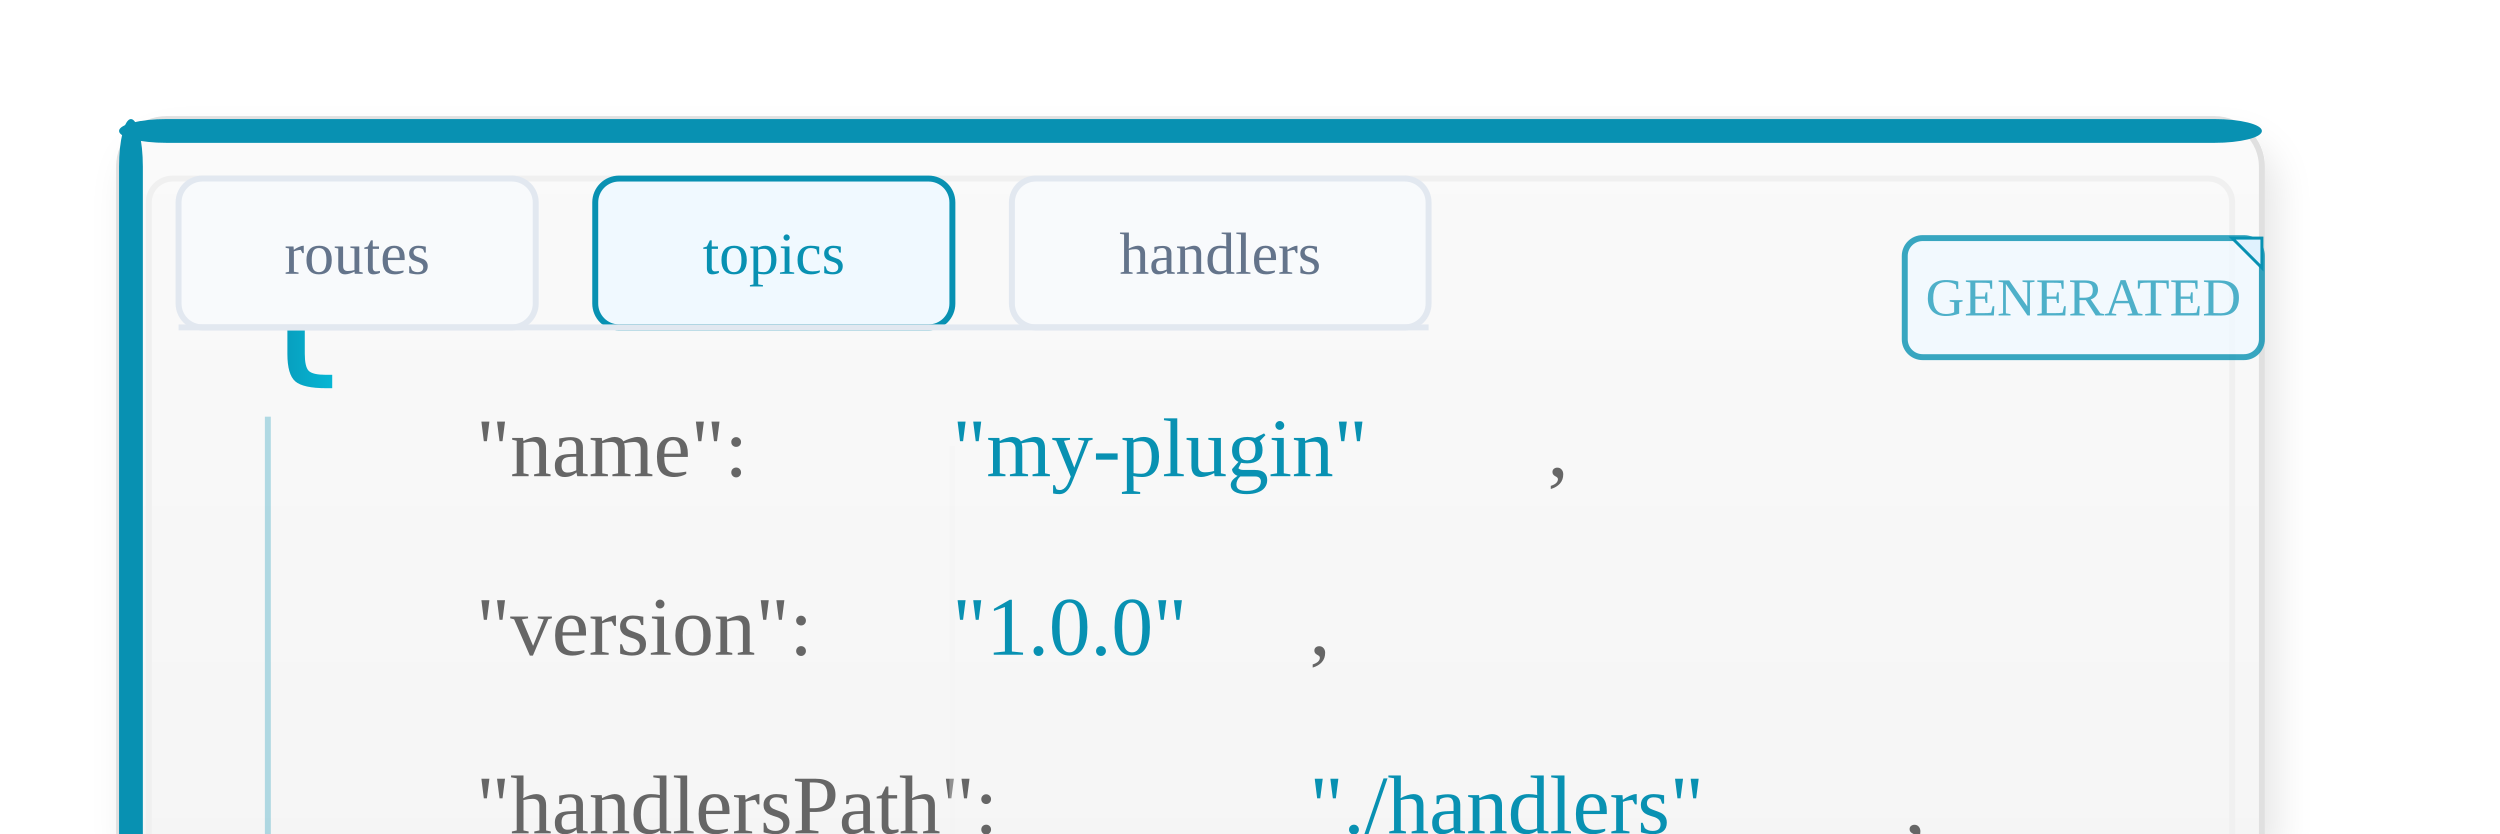
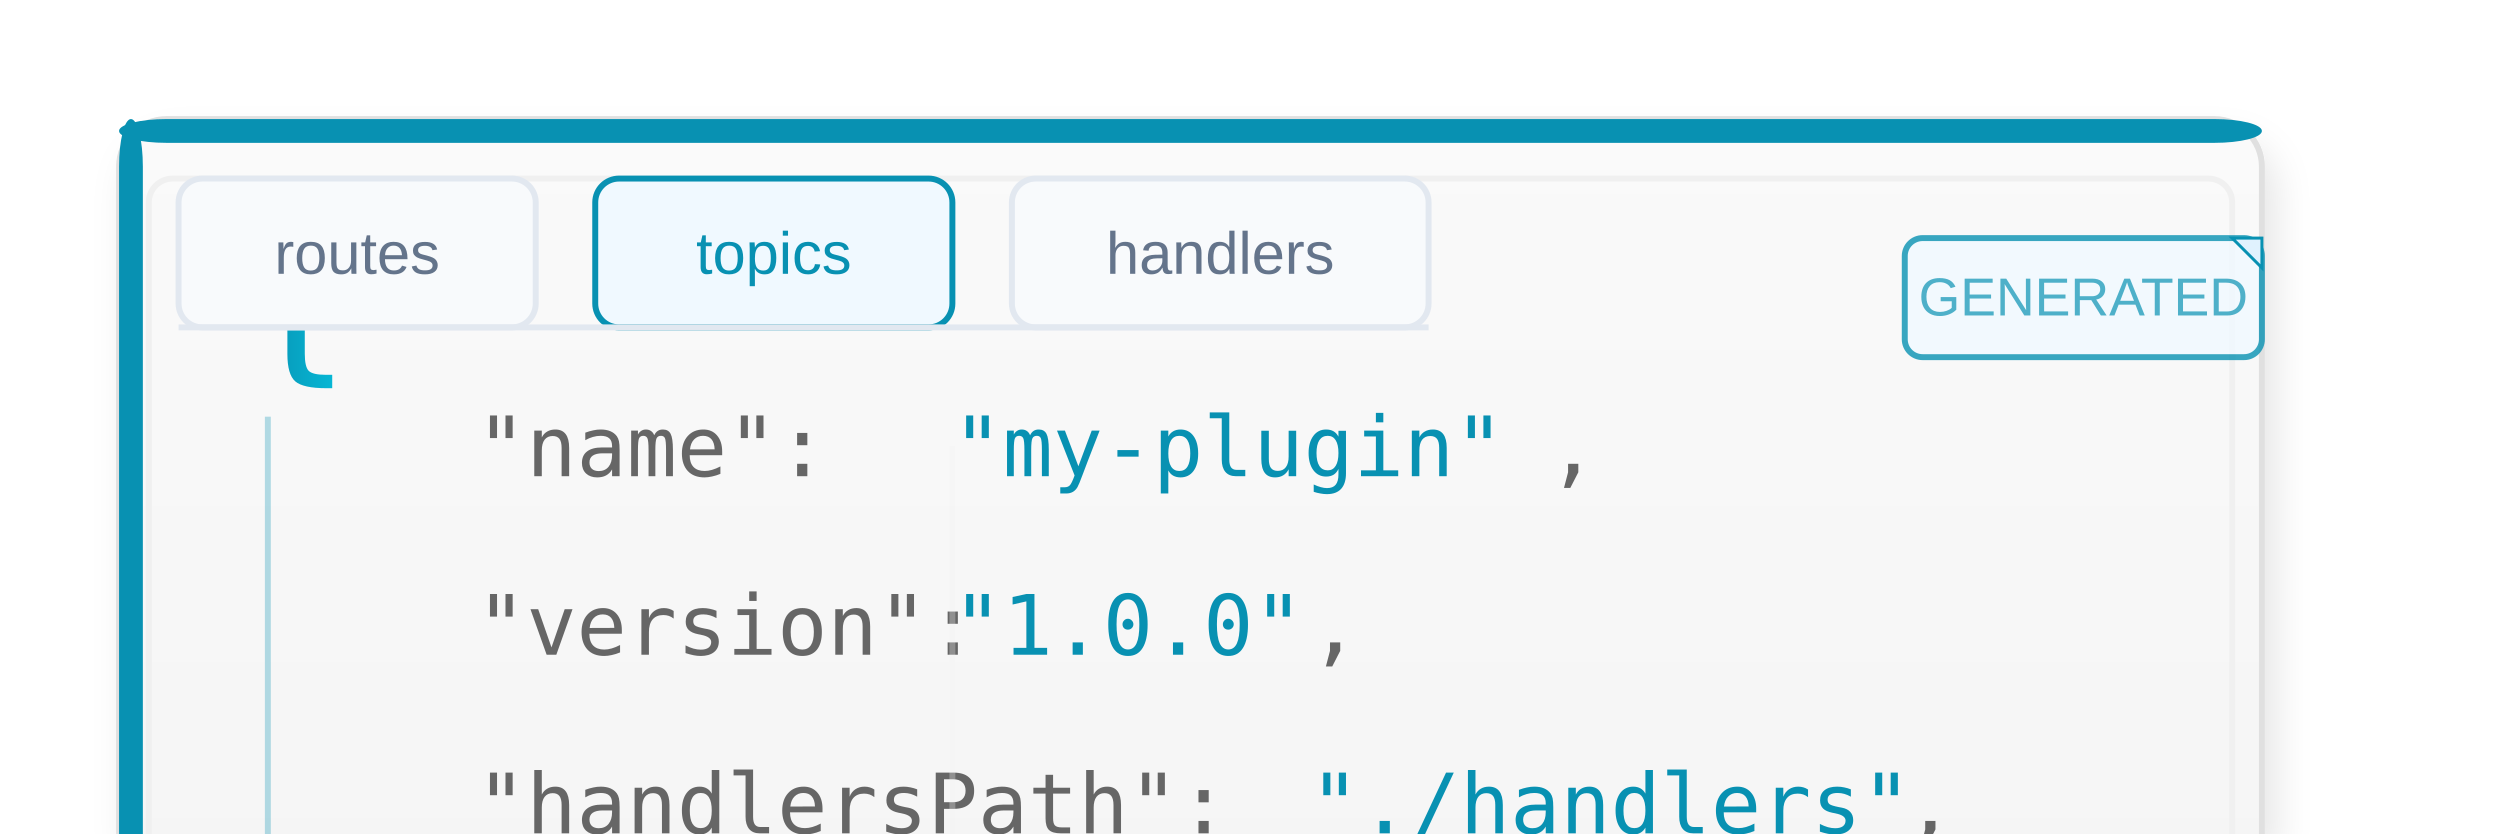
<svg xmlns="http://www.w3.org/2000/svg" width="420" height="140" viewBox="0 0 420 140">
  <defs>
    <linearGradient id="document-card-cardGradient" x1="0%" y1="0%" x2="0%" y2="100%">
      <stop offset="0%" style="stop-color:#FAFAFA;stop-opacity:1" />
      <stop offset="100%" style="stop-color:#F0F0F0;stop-opacity:1" />
    </linearGradient>
    <filter id="document-card-cardShadow">
      <feDropShadow dx="2" dy="4" stdDeviation="3" flood-color="#000" flood-opacity="0.1" />
    </filter>
  </defs>
  <rect x="20" y="20" width="360" height="260" fill="url(#document-card-cardGradient)" stroke="#E0E0E0" stroke-width="1" rx="8" filter="url(#document-card-cardShadow)" />
  <rect x="20" y="20" width="360" height="4" fill="#0891B2" rx="8" />
  <rect x="20" y="20" width="4" height="260" fill="#0891B2" rx="8" />
  <rect x="25" y="30" width="350" height="245" fill="none" stroke="#F0F0F0" stroke-width="1" rx="4" />
  <defs>
    <linearGradient id="json-braces-braceGradient" x1="0%" y1="0%" x2="100%" y2="0%">
      <stop offset="0%" style="stop-color:#0891B2;stop-opacity:1" />
      <stop offset="100%" style="stop-color:#06B6D4;stop-opacity:1" />
    </linearGradient>
  </defs>
  <g fill="url(#json-braces-braceGradient)" font-family="'Fira Code', 'Monaco', monospace" font-size="32" font-weight="300">
    <text x="40" y="60">{</text>
  </g>
  <g fill="url(#json-braces-braceGradient)" font-family="'Fira Code', 'Monaco', monospace" font-size="32" font-weight="300">
    <text x="40" y="260">}</text>
  </g>
  <path d="M45 70 L45 250" stroke="#0891B2" stroke-width="1" opacity="0.3" />
-   <g transform="translate(80, 80)">
-     <text x="0" y="0" font-size="14" fill="#666" font-weight="500">"name":</text>
-     <text x="80" y="0" font-size="14" fill="#0891B2">"my-plugin"</text>
-     <text x="180" y="0" font-size="14" fill="#666">,</text>
+   <g font-family="'SF Mono', 'Monaco', monospace">
+     <g transform="translate(80, 80)">
+       <text x="0" y="0" font-size="14" fill="#666" font-weight="500">"name":</text>
+       <text x="80" y="0" font-size="14" fill="#0891B2">"my-plugin"</text>
+       <text x="180" y="0" font-size="14" fill="#666">,</text>
+     </g>
+     <g transform="translate(80, 110)">
+       <text x="0" y="0" font-size="14" fill="#666" font-weight="500">"version":</text>
+       <text x="80" y="0" font-size="14" fill="#0891B2">"1.0.0"</text>
+       <text x="140" y="0" font-size="14" fill="#666">,</text>
+     </g>
+     <g transform="translate(80, 140)">
+       <text x="0" y="0" font-size="14" fill="#666" font-weight="500">"handlersPath":</text>
+       <text x="140" y="0" font-size="14" fill="#0891B2">"./handlers"</text>
+       <text x="240" y="0" font-size="14" fill="#666">,</text>
+     </g>
+     <g transform="translate(80, 170)">
+       <text x="0" y="0" font-size="14" fill="#666" font-weight="500">"routes":</text>
+       <text x="80" y="0" font-size="14" fill="#E97E00">[</text>
+       <text x="90" y="0" font-size="14" fill="#666">...</text>
+       <text x="110" y="0" font-size="14" fill="#E97E00">]</text>
+       <text x="120" y="0" font-size="14" fill="#666">,</text>
+     </g>
+     <g transform="translate(80, 200)">
+       <text x="0" y="0" font-size="14" fill="#666" font-weight="500">"topics":</text>
+       <text x="80" y="0" font-size="14" fill="#E97E00">[</text>
+       <text x="90" y="0" font-size="14" fill="#666">...</text>
+       <text x="110" y="0" font-size="14" fill="#E97E00">]</text>
+     </g>
+     <line x1="160" y1="75" x2="160" y2="205" stroke="#F0F0F0" stroke-width="1" opacity="0.3" />
  </g>
-   <g transform="translate(80, 110)">
-     <text x="0" y="0" font-size="14" fill="#666" font-weight="500">"version":</text>
-     <text x="80" y="0" font-size="14" fill="#0891B2">"1.0.0"</text>
-     <text x="140" y="0" font-size="14" fill="#666">,</text>
+   <g font-family="Arial, sans-serif">
+     <g transform="translate(320, 40)">
+       <rect x="0" y="0" width="60" height="20" fill="#F0F9FF" stroke="#0891B2" stroke-width="1" rx="3" opacity="0.8" />
+       <text x="30" y="13" text-anchor="middle" font-size="9" fill="#0891B2" font-weight="500" opacity="0.7">GENERATED</text>
+       <path d="M55 0 L60 0 L60 5 Z" fill="#E0F2FE" stroke="#0891B2" stroke-width="0.5" />
+     </g>
  </g>
-   <g transform="translate(80, 140)">
-     <text x="0" y="0" font-size="14" fill="#666" font-weight="500">"handlersPath":</text>
-     <text x="140" y="0" font-size="14" fill="#0891B2">"./handlers"</text>
-     <text x="240" y="0" font-size="14" fill="#666">,</text>
+   <g font-family="Arial, sans-serif">
+     <g transform="translate(30, 30)">
+       <rect x="0" y="0" width="60" height="25" fill="#F8FAFC" stroke="#E2E8F0" stroke-width="1" rx="4" />
+       <text x="30" y="16" text-anchor="middle" font-size="10" fill="#64748B" font-weight="500">routes</text>
+     </g>
+     <g transform="translate(100, 30)">
+       <rect x="0" y="0" width="60" height="25" fill="#F0F9FF" stroke="#0891B2" stroke-width="1" rx="4" />
+       <text x="30" y="16" text-anchor="middle" font-size="10" fill="#0891B2" font-weight="500">topics</text>
+     </g>
+     <g transform="translate(170, 30)">
+       <rect x="0" y="0" width="70" height="25" fill="#F8FAFC" stroke="#E2E8F0" stroke-width="1" rx="4" />
+       <text x="35" y="16" text-anchor="middle" font-size="10" fill="#64748B" font-weight="500">handlers</text>
+     </g>
+     <line x1="30" y1="55" x2="240" y2="55" stroke="#E2E8F0" stroke-width="1" />
  </g>
-   <g transform="translate(80, 170)">
-     <text x="0" y="0" font-size="14" fill="#666" font-weight="500">"routes":</text>
-     <text x="80" y="0" font-size="14" fill="#E97E00">[</text>
-     <text x="90" y="0" font-size="14" fill="#666">...</text>
-     <text x="110" y="0" font-size="14" fill="#E97E00">]</text>
-     <text x="120" y="0" font-size="14" fill="#666">,</text>
-   </g>
-   <g transform="translate(80, 200)">
-     <text x="0" y="0" font-size="14" fill="#666" font-weight="500">"topics":</text>
-     <text x="80" y="0" font-size="14" fill="#E97E00">[</text>
-     <text x="90" y="0" font-size="14" fill="#666">...</text>
-     <text x="110" y="0" font-size="14" fill="#E97E00">]</text>
-   </g>
-   <line x1="160" y1="75" x2="160" y2="205" stroke="#F0F0F0" stroke-width="1" opacity="0.3" />
-   <g transform="translate(320, 40)">
-     <rect x="0" y="0" width="60" height="20" fill="#F0F9FF" stroke="#0891B2" stroke-width="1" rx="3" opacity="0.8" />
-     <text x="30" y="13" text-anchor="middle" font-size="9" fill="#0891B2" font-weight="500" opacity="0.7">GENERATED</text>
-     <path d="M55 0 L60 0 L60 5 Z" fill="#E0F2FE" stroke="#0891B2" stroke-width="0.5" />
-   </g>
-   <g transform="translate(30, 30)">
-     <rect x="0" y="0" width="60" height="25" fill="#F8FAFC" stroke="#E2E8F0" stroke-width="1" rx="4" />
-     <text x="30" y="16" text-anchor="middle" font-size="10" fill="#64748B" font-weight="500">routes</text>
-   </g>
-   <g transform="translate(100, 30)">
-     <rect x="0" y="0" width="60" height="25" fill="#F0F9FF" stroke="#0891B2" stroke-width="1" rx="4" />
-     <text x="30" y="16" text-anchor="middle" font-size="10" fill="#0891B2" font-weight="500">topics</text>
-   </g>
-   <g transform="translate(170, 30)">
-     <rect x="0" y="0" width="70" height="25" fill="#F8FAFC" stroke="#E2E8F0" stroke-width="1" rx="4" />
-     <text x="35" y="16" text-anchor="middle" font-size="10" fill="#64748B" font-weight="500">handlers</text>
-   </g>
-   <line x1="30" y1="55" x2="240" y2="55" stroke="#E2E8F0" stroke-width="1" />
</svg>
